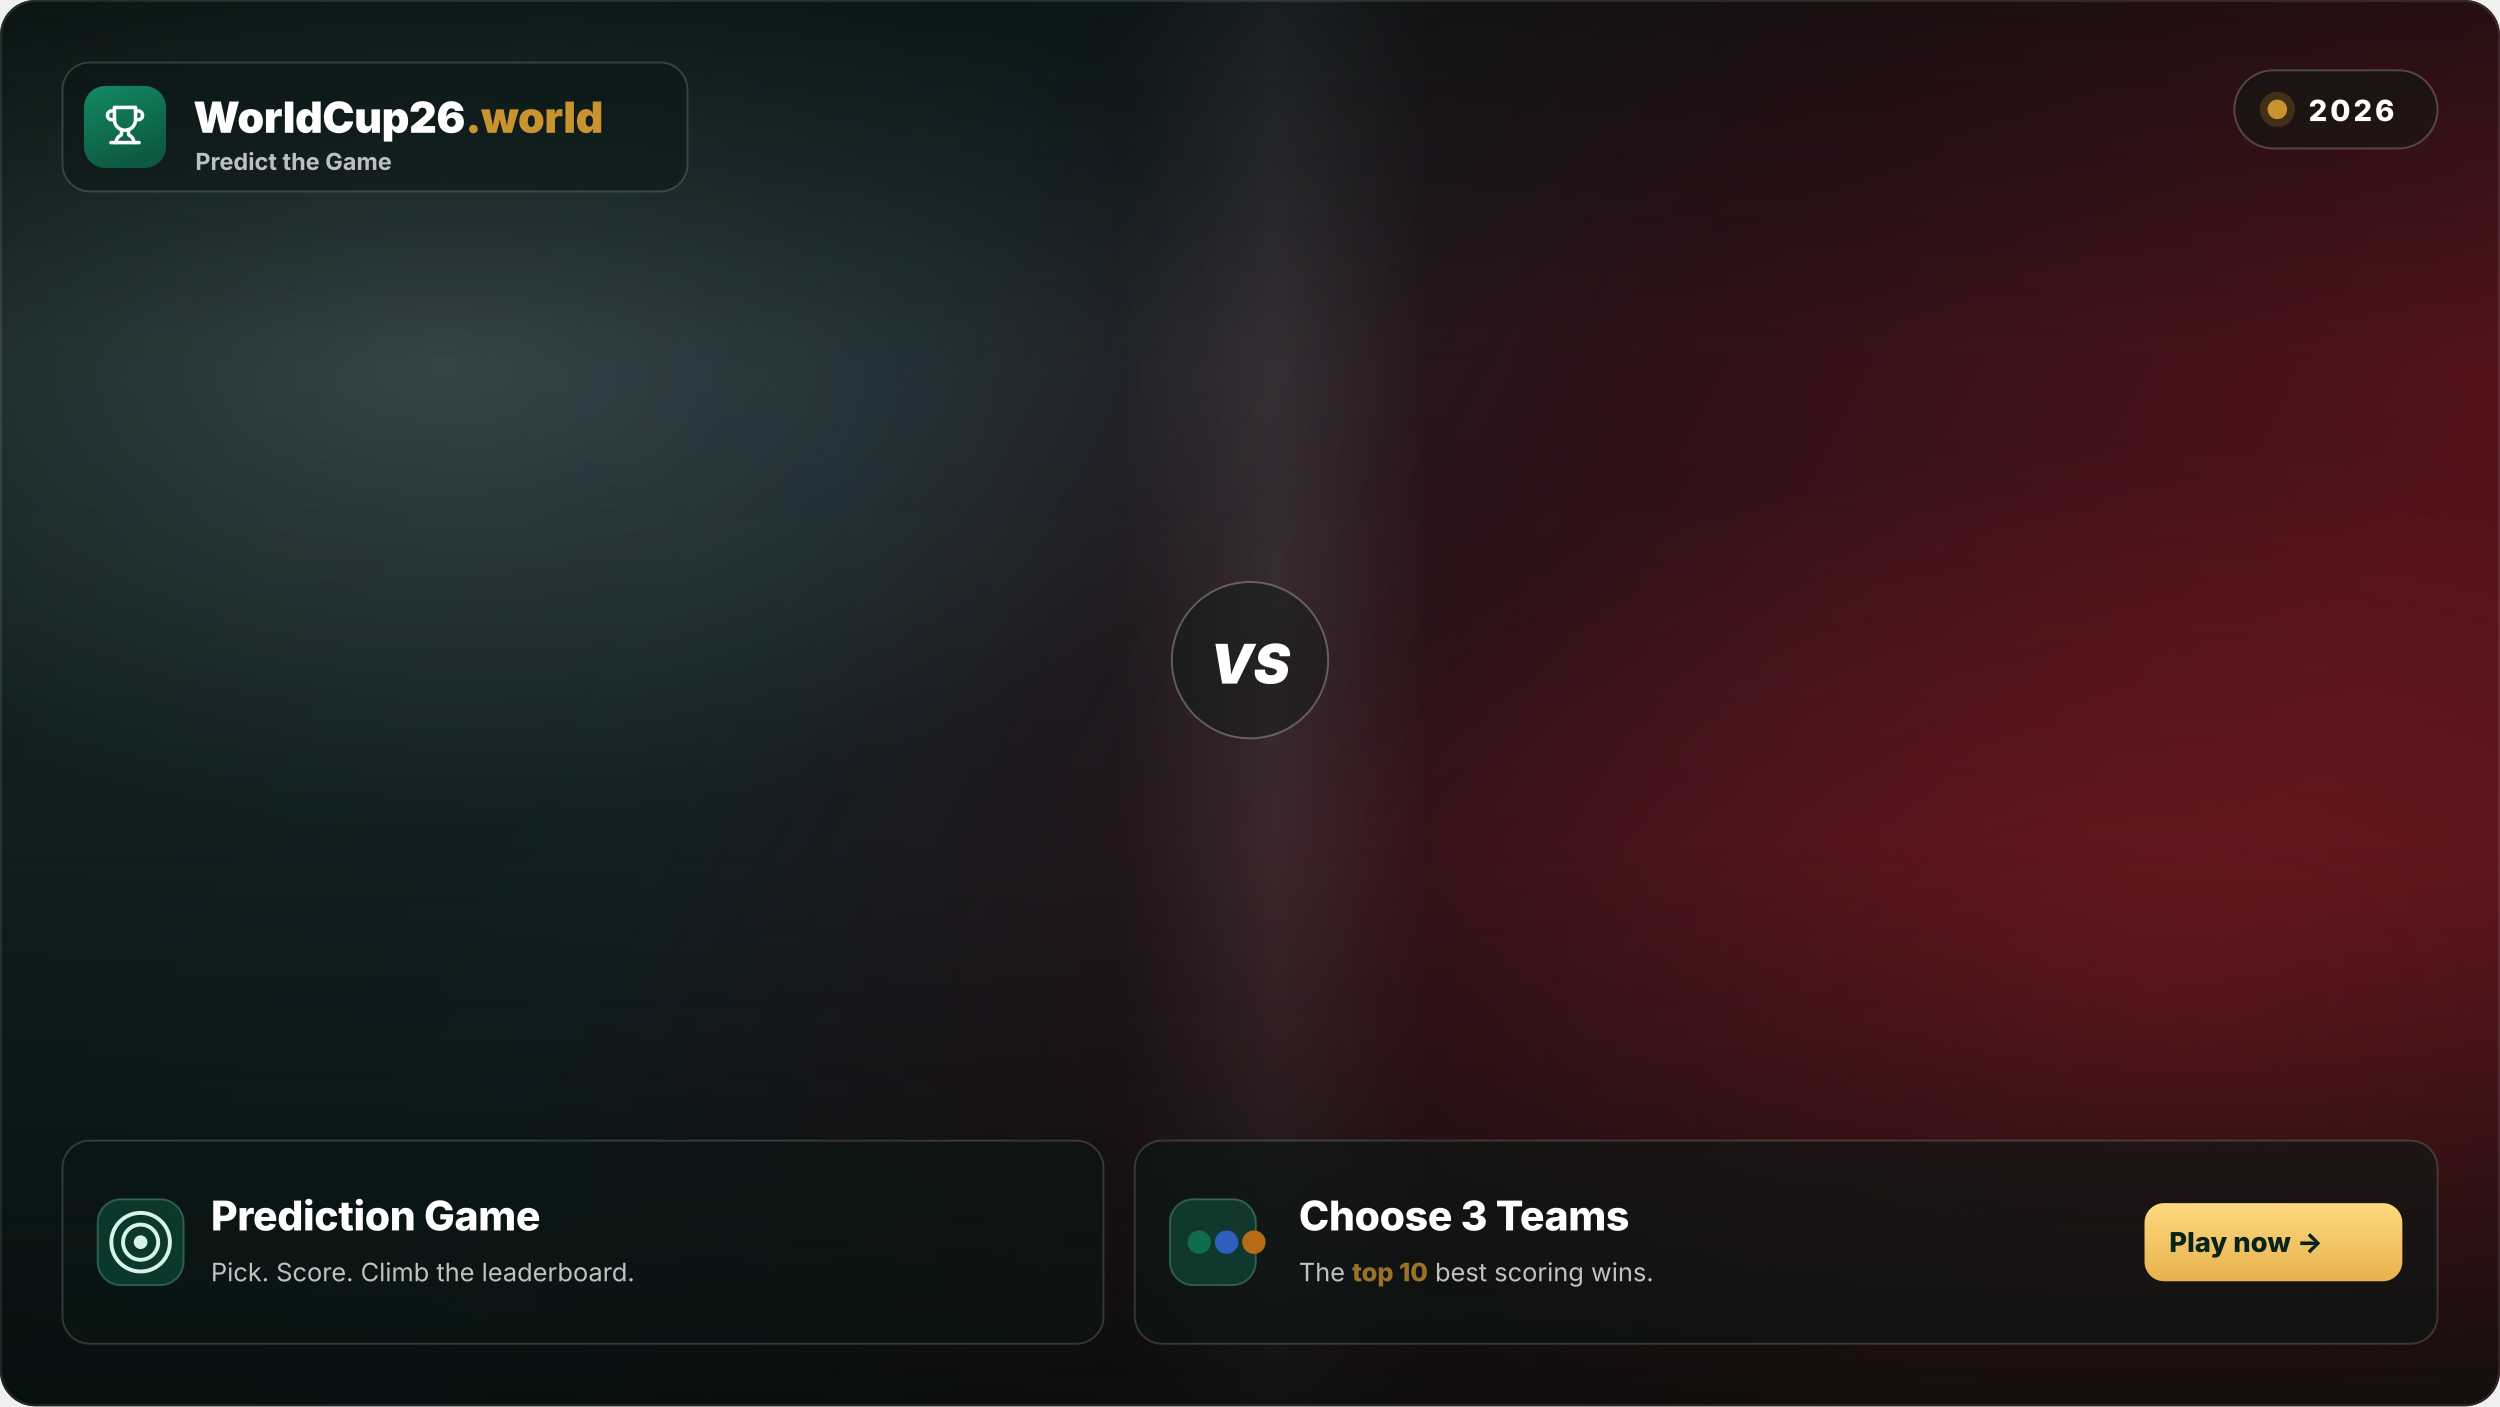
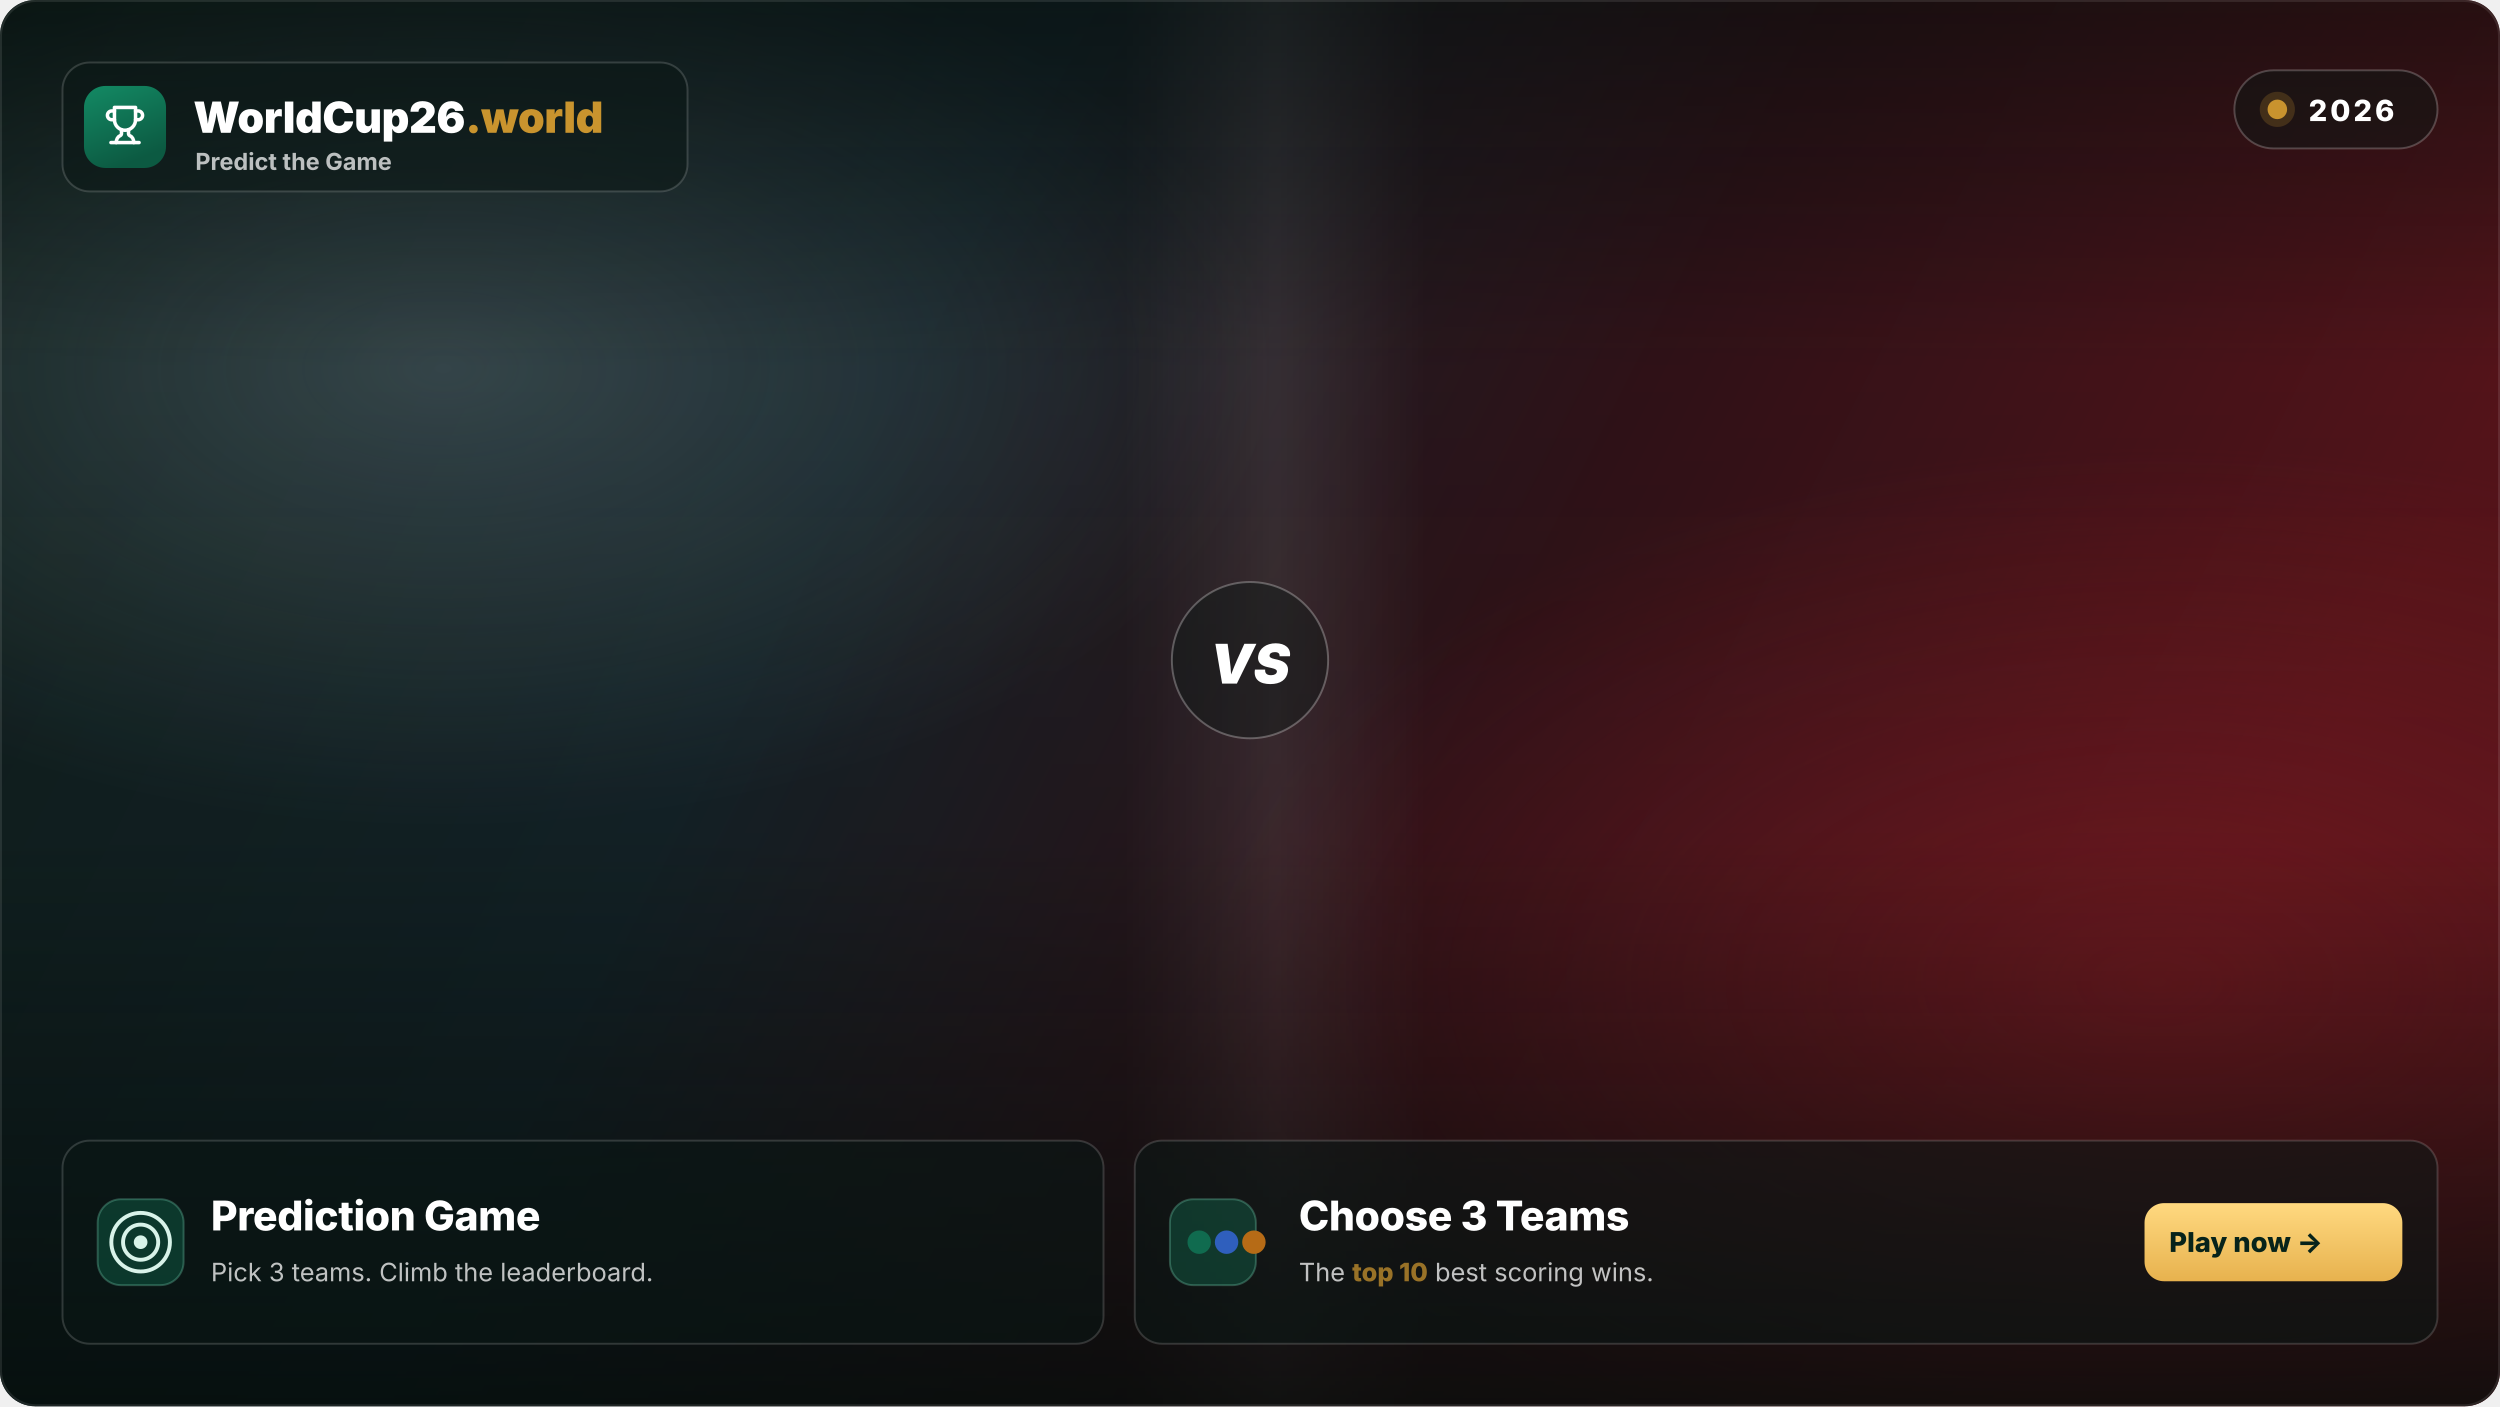
<svg xmlns="http://www.w3.org/2000/svg" width="1280" height="720" viewBox="0 0 1280 720" role="img" aria-label="WorldCup26.world hero card preview — 16:9 main card with Prediction Game and Choose 3 Teams mini-cards">
  <defs>
    <linearGradient id="base" x1="0" y1="0" x2="1" y2="0.28">
      <stop offset="0" stop-color="#10201d" />
      <stop offset="0.4" stop-color="#15242a" />
      <stop offset="0.68" stop-color="#341219" />
      <stop offset="1" stop-color="#5d141b" />
    </linearGradient>
    <radialGradient id="glowL" cx="0.18" cy="0.26" r="0.6">
      <stop offset="0" stop-color="#96aab4" stop-opacity="0.30" />
      <stop offset="0.55" stop-color="#96aab4" stop-opacity="0" />
    </radialGradient>
    <radialGradient id="glowR" cx="0.86" cy="0.70" r="0.62">
      <stop offset="0" stop-color="#a8202a" stop-opacity="0.52" />
      <stop offset="0.62" stop-color="#a8202a" stop-opacity="0" />
    </radialGradient>
    <linearGradient id="seam" x1="0" y1="0" x2="1" y2="0">
      <stop offset="0.45" stop-color="#ffffff" stop-opacity="0" />
      <stop offset="0.51" stop-color="#ffffff" stop-opacity="0.10" />
      <stop offset="0.57" stop-color="#ffffff" stop-opacity="0" />
    </linearGradient>
    <linearGradient id="scrim" x1="0" y1="0" x2="0" y2="1">
      <stop offset="0" stop-color="#040c0a" stop-opacity="0.55" />
      <stop offset="0.26" stop-color="#040c0a" stop-opacity="0.10" />
      <stop offset="0.60" stop-color="#040c0a" stop-opacity="0.18" />
      <stop offset="1" stop-color="#040c0a" stop-opacity="0.82" />
    </linearGradient>
    <linearGradient id="mark" x1="0" y1="0" x2="0.4" y2="1">
      <stop offset="0" stop-color="#138a64" />
      <stop offset="1" stop-color="#0c5a42" />
    </linearGradient>
    <linearGradient id="gold" x1="0" y1="0" x2="0" y2="1">
      <stop offset="0" stop-color="#ffd980" />
      <stop offset="1" stop-color="#e7b24e" />
    </linearGradient>
    <clipPath id="frame">
      <rect width="1280" height="720" rx="18" />
    </clipPath>
  </defs>
  <g clip-path="url(#frame)">
    <rect width="1280" height="720" fill="url(#base)" />
    <rect width="1280" height="720" fill="url(#glowL)" />
    <rect width="1280" height="720" fill="url(#glowR)" />
    <rect width="1280" height="720" fill="url(#seam)" />
    <rect width="1280" height="720" fill="url(#scrim)" />
    <g font-family="Inter, system-ui, sans-serif">
      <rect x="32" y="32" width="320" height="66" rx="14" fill="#0a1714" fill-opacity="0.55" stroke="#ffffff" stroke-opacity="0.16" />
      <rect x="43" y="44" width="42" height="42" rx="11" fill="url(#mark)" />
      <g transform="translate(53.2 53.2) scale(0.9)" fill="none" stroke="#ffffff" stroke-width="2" stroke-linecap="round" stroke-linejoin="round">
        <path d="M6 9H4.5a2.5 2.5 0 0 1 0-5H6" />
        <path d="M18 9h1.5a2.5 2.5 0 0 0 0-5H18" />
        <path d="M4 22h16" />
        <path d="M10 14.66V17c0 .55-.47.98-.97 1.21C7.85 18.75 7 20.24 7 22" />
        <path d="M14 14.66V17c0 .55.47.98.97 1.21C16.15 18.75 17 20.24 17 22" />
        <path d="M18 2H6v7a6 6 0 0 0 12 0V2Z" />
      </g>
      <text x="99" y="68" font-size="22" font-weight="850" letter-spacing="-0.2" fill="#ffffff">WorldCup26<tspan fill="#c9942e">.world</tspan>
      </text>
      <text x="100" y="87" font-size="12" font-weight="650" fill="#ffffff" fill-opacity="0.72">Predict the Game</text>
    </g>
    <g font-family="Inter, system-ui, sans-serif">
      <rect x="1144" y="36" width="104" height="40" rx="20" fill="#0a1714" fill-opacity="0.45" stroke="#ffffff" stroke-opacity="0.22" />
      <circle cx="1166" cy="56" r="5" fill="#c9942e" />
      <circle cx="1166" cy="56" r="9" fill="#c9942e" fill-opacity="0.22" />
      <text x="1182" y="62" font-size="15" font-weight="800" letter-spacing="1.5" fill="#ffffff">2026</text>
    </g>
    <g font-family="Inter, system-ui, sans-serif">
      <circle cx="640" cy="338" r="40" fill="#0a1714" fill-opacity="0.40" stroke="#ffffff" stroke-opacity="0.28" />
      <text x="640" y="350" font-size="28" font-weight="900" font-style="italic" text-anchor="middle" fill="#ffffff">VS</text>
    </g>
    <g font-family="Inter, system-ui, sans-serif">
      <rect x="32" y="584" width="533" height="104" rx="14" fill="#0a1714" fill-opacity="0.55" stroke="#ffffff" stroke-opacity="0.16" />
      <rect x="50" y="614" width="44" height="44" rx="12" fill="#138a64" fill-opacity="0.30" stroke="#78dcbc" stroke-opacity="0.30" />
      <circle cx="72" cy="636" r="15" fill="none" stroke="#d8f3e9" stroke-width="2" />
      <circle cx="72" cy="636" r="9" fill="none" stroke="#d8f3e9" stroke-width="2" />
      <circle cx="72" cy="636" r="3.5" fill="#d8f3e9" />
      <text x="108" y="630" font-size="21" font-weight="820" letter-spacing="-0.2" fill="#ffffff">Prediction Game</text>
-       <text x="108" y="656" font-size="13" fill="#ffffff" fill-opacity="0.74">Pick. Score. Climb the leaderboard.</text>
+       <text x="108" y="656" font-size="13" fill="#ffffff" fill-opacity="0.74">Pick 3 teams. Climb the leaderboard.</text>
    </g>
    <g font-family="Inter, system-ui, sans-serif">
      <rect x="581" y="584" width="667" height="104" rx="14" fill="#0a1714" fill-opacity="0.55" stroke="#ffffff" stroke-opacity="0.16" />
      <rect x="599" y="614" width="44" height="44" rx="12" fill="#138a64" fill-opacity="0.30" stroke="#78dcbc" stroke-opacity="0.30" />
      <circle cx="614" cy="636" r="6" fill="#106b4f" />
      <circle cx="628" cy="636" r="6" fill="#2f5fbd" />
      <circle cx="642" cy="636" r="6" fill="#b66b16" />
      <text x="665" y="630" font-size="21" font-weight="820" letter-spacing="-0.2" fill="#ffffff">Choose 3 Teams</text>
      <text x="665" y="656" font-size="13" fill="#ffffff" fill-opacity="0.74">The <tspan fill="#c9942e" font-weight="800">top 10</tspan> best scoring wins.</text>
      <rect x="1098" y="616" width="132" height="40" rx="10" fill="url(#gold)" />
      <text x="1150" y="641" font-size="14" font-weight="820" text-anchor="middle" fill="#07231a">Play now  →</text>
    </g>
    <rect x="0.5" y="0.5" width="1279" height="719" rx="18" fill="none" stroke="#ffffff" stroke-opacity="0.10" />
  </g>
</svg>
